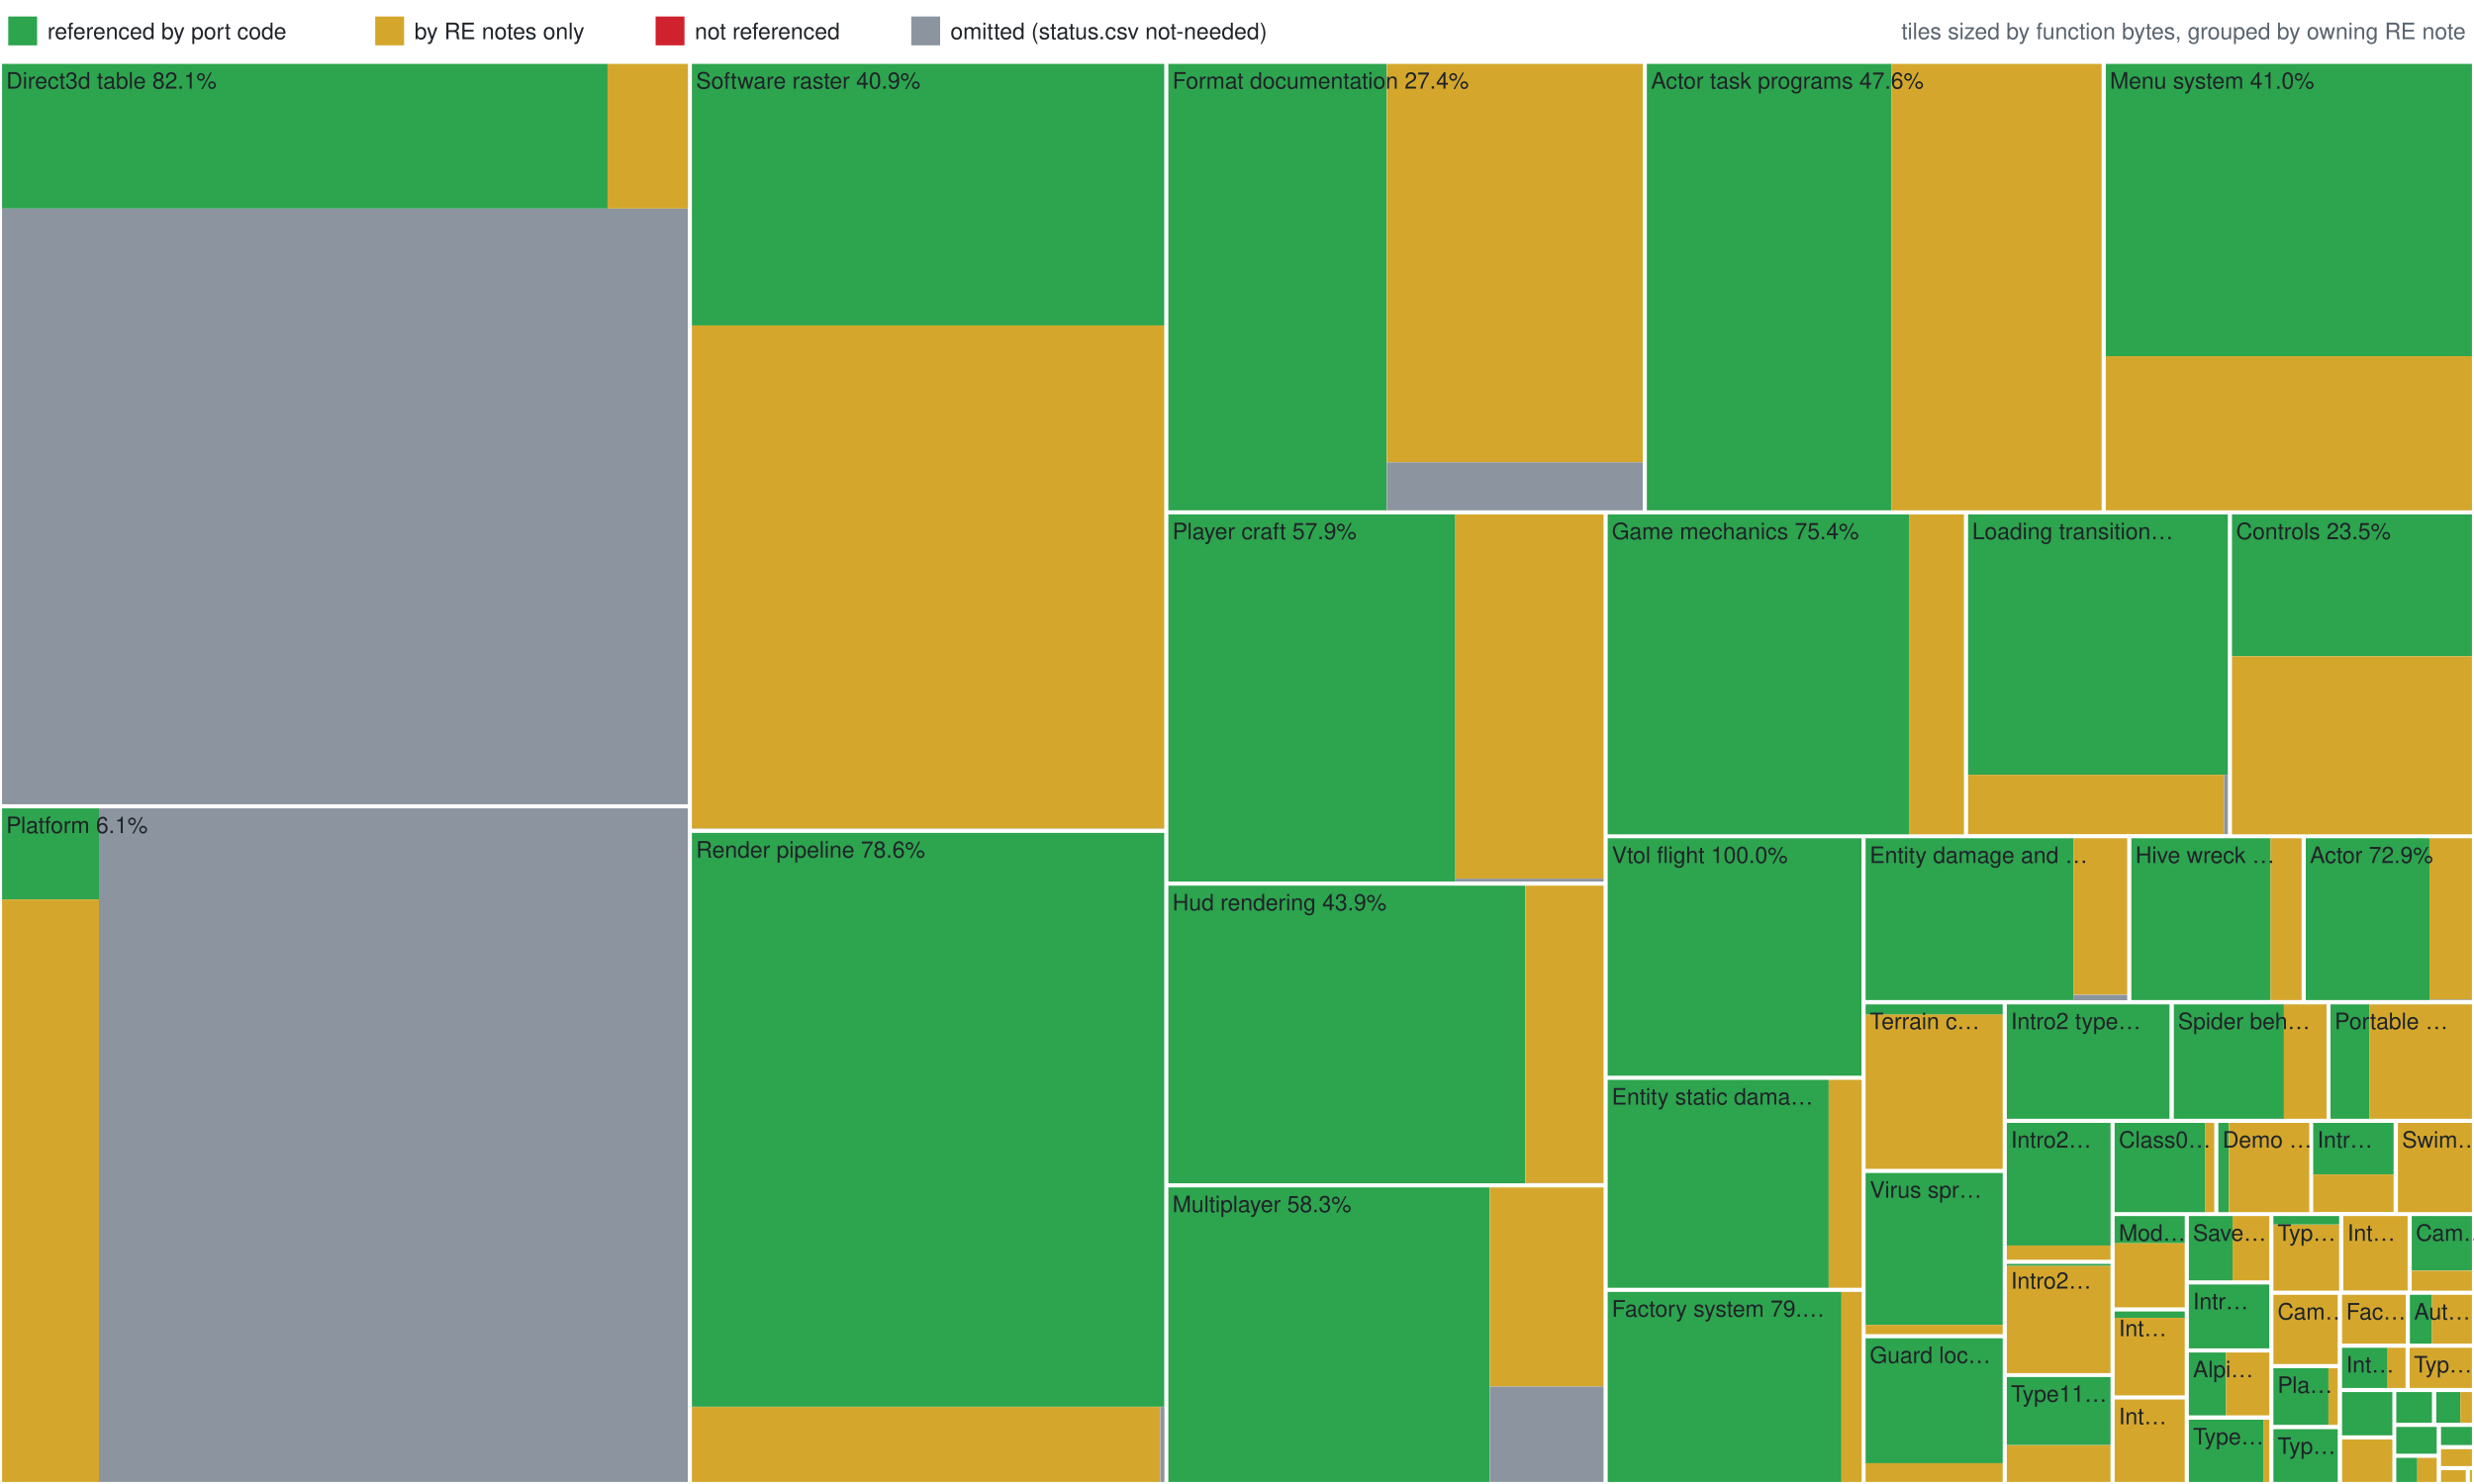
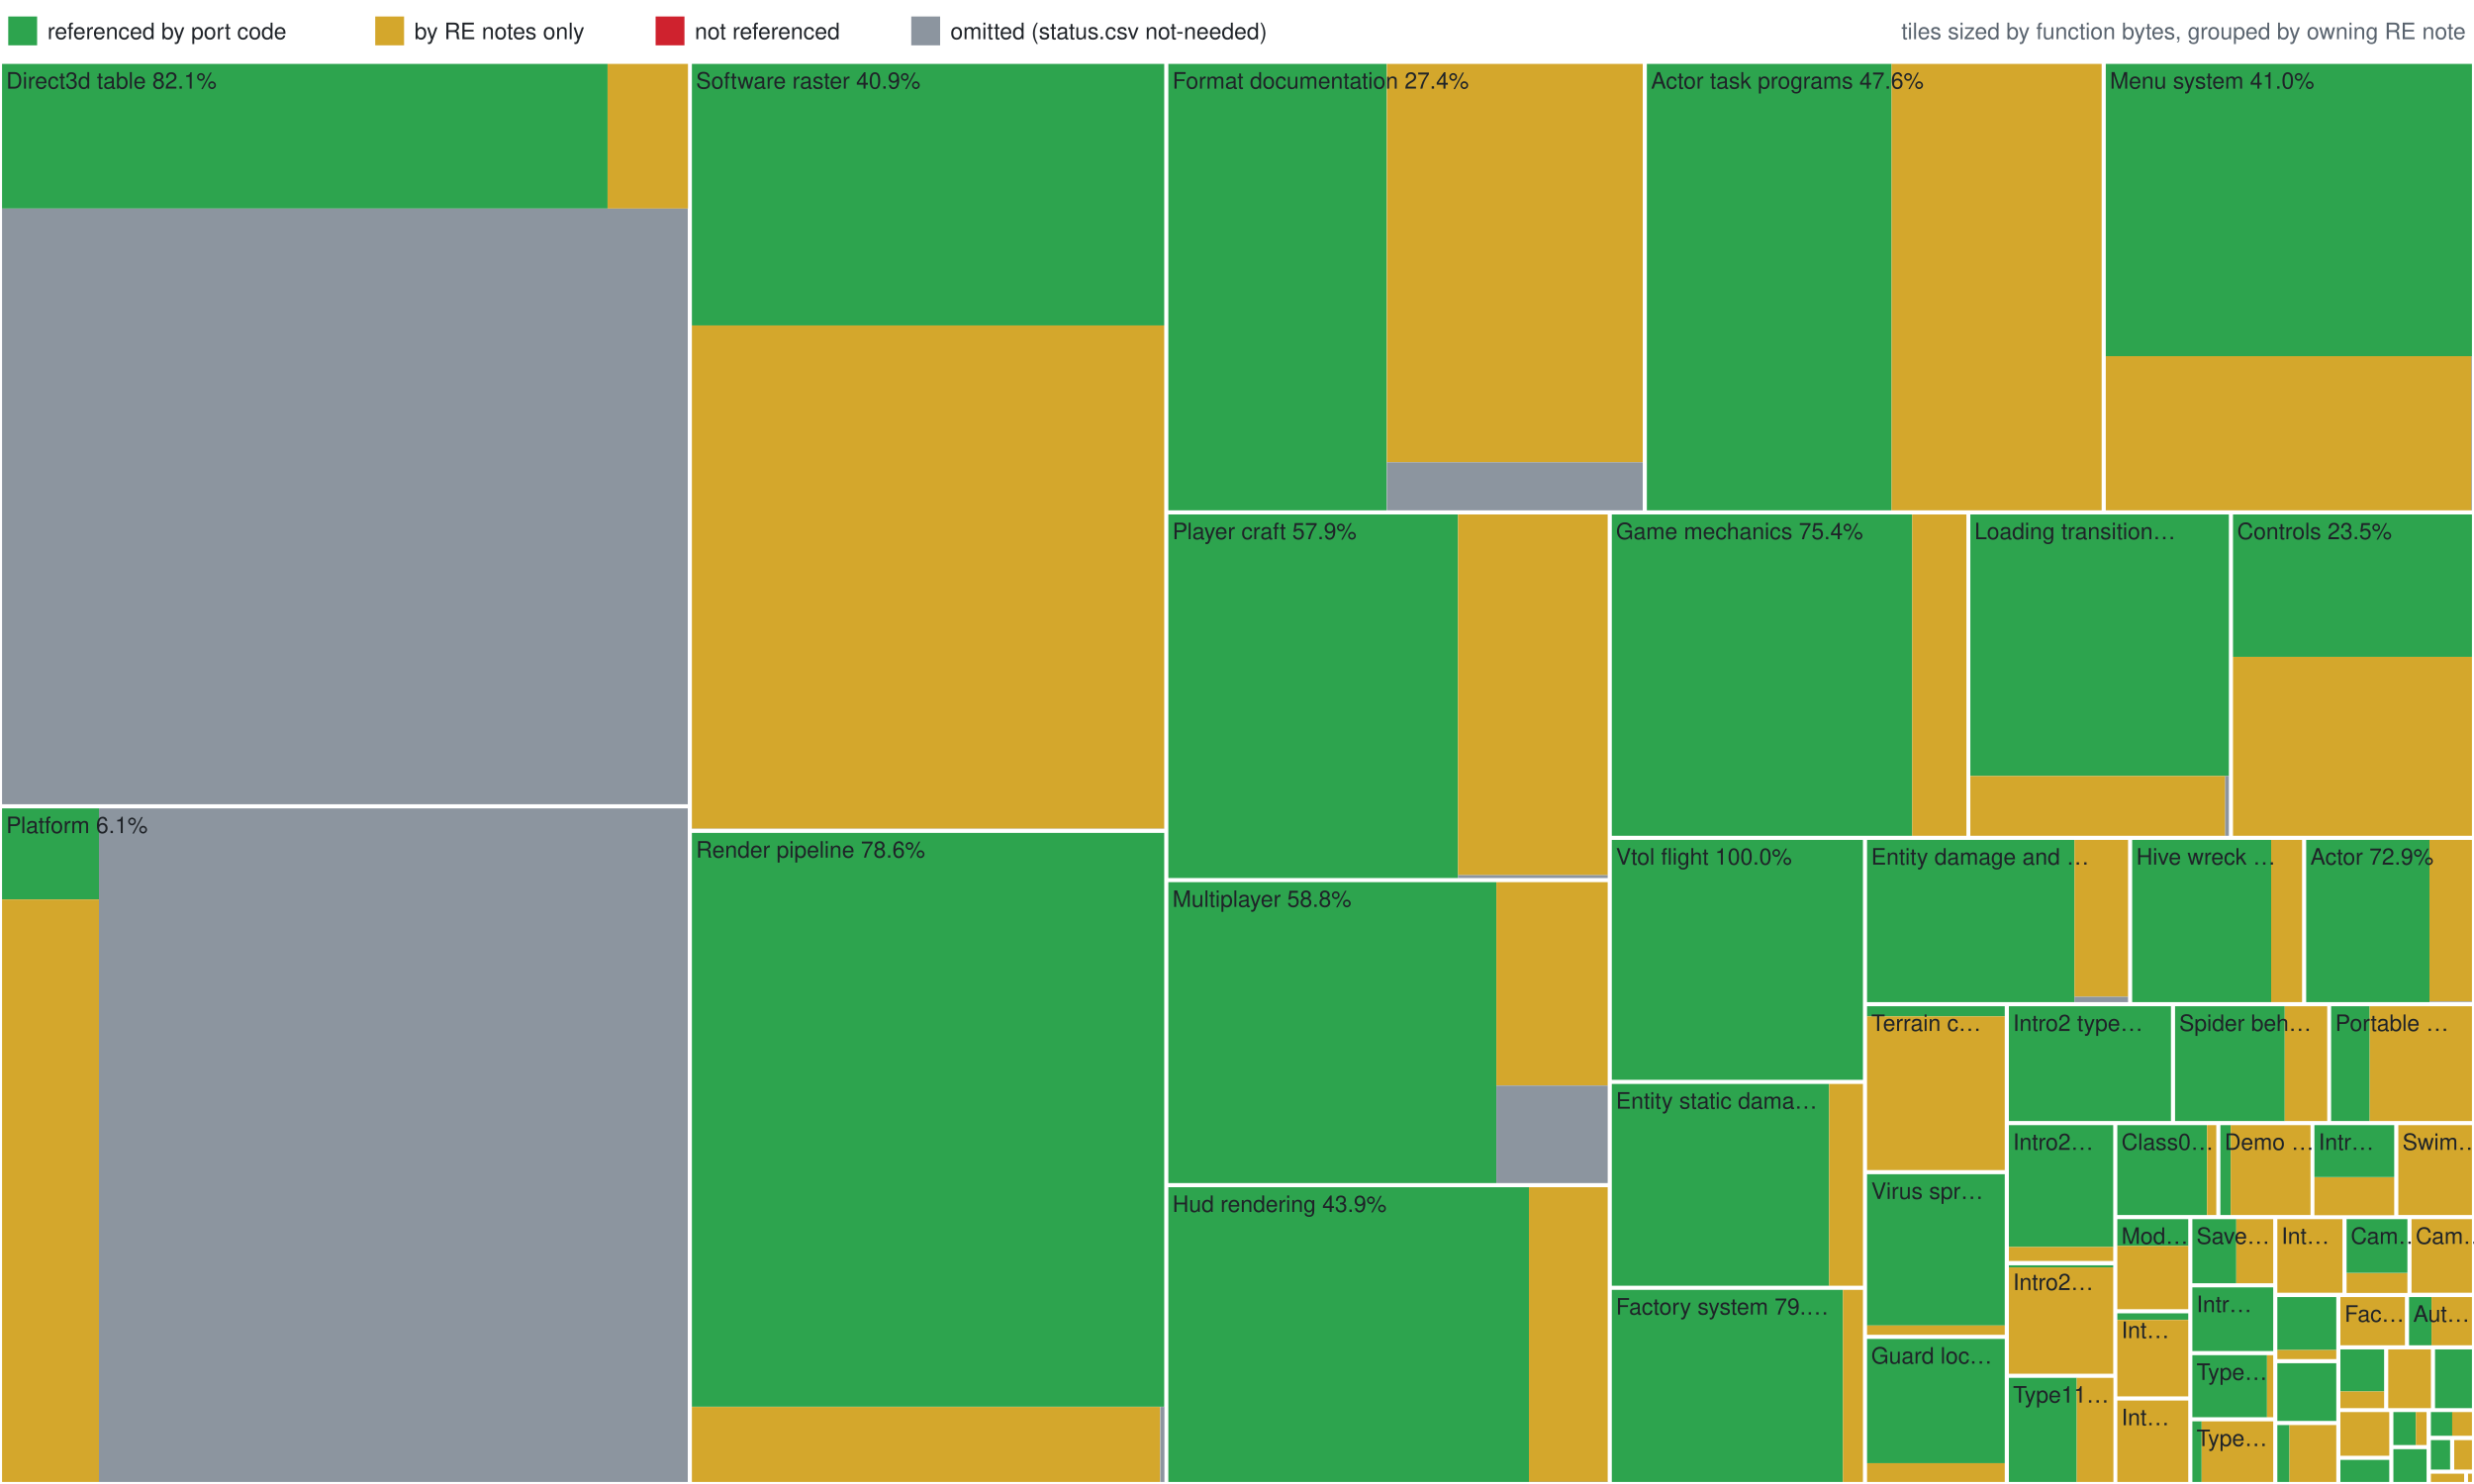
<svg xmlns="http://www.w3.org/2000/svg" width="1200" height="720" viewBox="0 0 1200 720" font-family="Segoe UI, Helvetica, Arial, sans-serif" font-size="11">
  <rect width="1200" height="720" fill="#ffffff" />
  <rect x="4" y="8" width="14" height="14" fill="#2da44e" />
  <text x="23" y="19" fill="#1f2328">referenced by port code</text>
  <rect x="182" y="8" width="14" height="14" fill="#d4a72c" />
  <text x="201" y="19" fill="#1f2328">by RE notes only</text>
  <rect x="318" y="8" width="14" height="14" fill="#cf222e" />
  <text x="337" y="19" fill="#1f2328">not referenced</text>
  <rect x="442" y="8" width="14" height="14" fill="#8c959f" />
  <text x="461" y="19" fill="#1f2328">omitted (status.csv not-needed)</text>
  <text x="1196" y="19" fill="#59636e" text-anchor="end">tiles sized by function bytes, grouped by owning RE note</text>
  <g>
    <rect x="1" y="31" width="293.7" height="70.2" fill="#2da44e" />
    <rect x="294.7" y="31" width="39" height="70.2" fill="#d4a72c" />
    <rect x="1" y="101.2" width="332.6" height="289" fill="#8c959f" />
    <text x="3" y="43" fill="#1f2328">Direct3d table 82.1%</text>
  </g>
  <g>
    <rect x="1" y="392.2" width="47" height="44.2" fill="#2da44e" />
    <rect x="1" y="436.4" width="47" height="282.6" fill="#d4a72c" />
    <rect x="48" y="392.2" width="285.6" height="326.8" fill="#8c959f" />
    <text x="3" y="404.2" fill="#1f2328">Platform 6.1%</text>
  </g>
  <g>
    <rect x="335.6" y="31" width="229.1" height="126.9" fill="#2da44e" />
    <rect x="335.6" y="157.9" width="229.1" height="244.1" fill="#d4a72c" />
    <rect x="335.6" y="402" width="229.1" height="0.1" fill="#8c959f" />
    <text x="337.6" y="43" fill="#1f2328">Software raster 40.9%</text>
  </g>
  <g>
    <rect x="335.6" y="404.1" width="229.1" height="278.4" fill="#2da44e" />
    <rect x="335.6" y="682.6" width="227.1" height="36.4" fill="#d4a72c" />
    <rect x="562.8" y="682.6" width="2" height="36.4" fill="#8c959f" />
    <text x="337.6" y="416.1" fill="#1f2328">Render pipeline 78.6%</text>
  </g>
  <g>
    <rect x="566.7" y="31" width="105.9" height="216.6" fill="#2da44e" />
    <rect x="672.7" y="31" width="124.1" height="193.3" fill="#d4a72c" />
    <rect x="672.7" y="224.3" width="124.1" height="23.3" fill="#8c959f" />
    <text x="568.7" y="43" fill="#1f2328">Format documentation 27.4%</text>
  </g>
  <g>
    <rect x="798.8" y="31" width="118.7" height="216.6" fill="#2da44e" />
    <rect x="917.5" y="31" width="101.9" height="216.6" fill="#d4a72c" />
    <rect x="917.5" y="247.6" width="101.9" height="0" fill="#8c959f" />
    <text x="800.8" y="43" fill="#1f2328">Actor task programs 47.6%</text>
  </g>
  <g>
    <rect x="1021.4" y="31" width="177.6" height="141.8" fill="#2da44e" />
    <rect x="1021.4" y="172.8" width="177.4" height="74.8" fill="#d4a72c" />
    <rect x="1198.7" y="172.8" width="0.3" height="74.8" fill="#8c959f" />
    <text x="1023.4" y="43" fill="#1f2328">Menu system 41.0%</text>
  </g>
  <g>
-     <rect x="566.7" y="249.6" width="139.2" height="178.1" fill="#2da44e" />
-     <rect x="705.9" y="249.6" width="71.9" height="176.7" fill="#d4a72c" />
-     <rect x="705.9" y="426.3" width="71.9" height="1.4" fill="#8c959f" />
+     <rect x="566.7" y="249.6" width="140.5" height="176.4" fill="#2da44e" />
+     <rect x="707.2" y="249.6" width="72.6" height="175" fill="#d4a72c" />
+     <rect x="707.2" y="424.6" width="72.6" height="1.4" fill="#8c959f" />
    <text x="568.7" y="261.6" fill="#1f2328">Player craft 57.9%</text>
  </g>
  <g>
-     <rect x="566.7" y="429.7" width="173.2" height="144.4" fill="#2da44e" />
-     <rect x="740" y="429.7" width="37.8" height="144.3" fill="#d4a72c" />
-     <rect x="740" y="574" width="37.8" height="0.1" fill="#8c959f" />
-     <text x="568.7" y="441.7" fill="#1f2328">Hud rendering 43.9%</text>
-   </g>
-   <g>
-     <rect x="566.7" y="576.1" width="155.9" height="142.9" fill="#2da44e" />
-     <rect x="722.7" y="576.1" width="55.1" height="96.6" fill="#d4a72c" />
-     <rect x="722.7" y="672.7" width="55.1" height="46.3" fill="#8c959f" />
-     <text x="568.7" y="588.1" fill="#1f2328">Multiplayer 58.3%</text>
-   </g>
-   <g>
-     <rect x="779.8" y="249.6" width="146.4" height="155.2" fill="#2da44e" />
-     <rect x="926.2" y="249.6" width="26.4" height="155.2" fill="#d4a72c" />
-     <text x="781.8" y="261.6" fill="#1f2328">Game mechanics 75.4%</text>
-   </g>
-   <g>
-     <rect x="954.6" y="249.6" width="126" height="126.3" fill="#2da44e" />
-     <rect x="954.6" y="375.9" width="124.2" height="28.8" fill="#d4a72c" />
-     <rect x="1078.8" y="375.9" width="1.8" height="28.8" fill="#8c959f" />
-     <text x="956.6" y="261.6" fill="#1f2328">Loading transition…</text>
-   </g>
-   <g>
-     <rect x="1082.6" y="249.6" width="116.4" height="68.8" fill="#2da44e" />
-     <rect x="1082.6" y="318.4" width="116.4" height="86.4" fill="#d4a72c" />
-     <text x="1084.6" y="261.6" fill="#1f2328">Controls 23.5%</text>
-   </g>
-   <g>
-     <rect x="779.8" y="406.7" width="123.1" height="115.2" fill="#2da44e" />
-     <text x="781.8" y="418.7" fill="#1f2328">Vtol flight 100.0%</text>
-   </g>
-   <g>
-     <rect x="779.8" y="523.9" width="107.2" height="100.9" fill="#2da44e" />
-     <rect x="887" y="523.9" width="16" height="100.9" fill="#d4a72c" />
-     <text x="781.8" y="535.9" fill="#1f2328">Entity static dama…</text>
-   </g>
-   <g>
-     <rect x="779.8" y="626.8" width="113.4" height="92.2" fill="#2da44e" />
-     <rect x="893.2" y="626.8" width="9.8" height="92.2" fill="#d4a72c" />
-     <text x="781.8" y="638.8" fill="#1f2328">Factory system 79.…</text>
-   </g>
-   <g>
-     <rect x="904.9" y="406.7" width="100.8" height="78.5" fill="#2da44e" />
-     <rect x="1005.7" y="406.7" width="26.1" height="75.9" fill="#d4a72c" />
-     <rect x="1005.7" y="482.7" width="26.1" height="2.6" fill="#8c959f" />
-     <text x="906.9" y="418.7" fill="#1f2328">Entity damage and …</text>
-   </g>
-   <g>
-     <rect x="1033.8" y="406.7" width="67.5" height="78.5" fill="#2da44e" />
-     <rect x="1101.3" y="406.7" width="15.1" height="78.5" fill="#d4a72c" />
-     <text x="1035.8" y="418.7" fill="#1f2328">Hive wreck …</text>
-   </g>
-   <g>
-     <rect x="1118.4" y="406.7" width="60" height="78.5" fill="#2da44e" />
-     <rect x="1178.4" y="406.7" width="20.6" height="78.2" fill="#d4a72c" />
-     <rect x="1178.4" y="484.9" width="20.6" height="0.3" fill="#8c959f" />
-     <text x="1120.4" y="418.7" fill="#1f2328">Actor 72.9%</text>
-   </g>
-   <g>
-     <rect x="904.9" y="487.3" width="66.5" height="5" fill="#2da44e" />
-     <rect x="904.9" y="492.2" width="66.5" height="74.9" fill="#d4a72c" />
-     <text x="906.9" y="499.3" fill="#1f2328">Terrain c…</text>
-   </g>
-   <g>
-     <rect x="904.9" y="569.1" width="66.5" height="73.7" fill="#2da44e" />
-     <rect x="904.9" y="642.8" width="66.5" height="4.5" fill="#d4a72c" />
-     <text x="906.9" y="581.1" fill="#1f2328">Virus spr…</text>
-   </g>
-   <g>
-     <rect x="904.9" y="649.3" width="66.5" height="60.6" fill="#2da44e" />
-     <rect x="904.9" y="709.9" width="66.5" height="9.1" fill="#d4a72c" />
-     <text x="906.9" y="661.3" fill="#1f2328">Guard loc…</text>
-   </g>
-   <g>
-     <rect x="973.4" y="487.3" width="78.9" height="55.5" fill="#2da44e" />
-     <text x="975.4" y="499.3" fill="#1f2328">Intro2 type…</text>
-   </g>
-   <g>
-     <rect x="1054.4" y="487.3" width="53.4" height="55.5" fill="#2da44e" />
-     <rect x="1107.8" y="487.3" width="20.7" height="55.5" fill="#d4a72c" />
-     <text x="1056.4" y="499.3" fill="#1f2328">Spider beh…</text>
-   </g>
-   <g>
-     <rect x="1130.4" y="487.3" width="18.8" height="55.5" fill="#2da44e" />
-     <rect x="1149.2" y="487.3" width="49.8" height="55.5" fill="#d4a72c" />
-     <text x="1132.4" y="499.3" fill="#1f2328">Portable …</text>
-   </g>
-   <g>
-     <rect x="973.4" y="544.8" width="50.3" height="59.5" fill="#2da44e" />
-     <rect x="973.4" y="604.3" width="50.3" height="6.9" fill="#d4a72c" />
-     <text x="975.4" y="556.8" fill="#1f2328">Intro2…</text>
-   </g>
-   <g>
-     <rect x="973.4" y="613.2" width="50.3" height="1" fill="#2da44e" />
-     <rect x="973.4" y="614.2" width="50.3" height="52" fill="#d4a72c" />
-     <text x="975.4" y="625.2" fill="#1f2328">Intro2…</text>
-   </g>
-   <g>
-     <rect x="973.4" y="668.1" width="50.3" height="33" fill="#2da44e" />
-     <rect x="973.4" y="701.2" width="50.3" height="17.8" fill="#d4a72c" />
-     <text x="975.4" y="680.1" fill="#1f2328">Type11…</text>
-   </g>
-   <g>
-     <rect x="1025.7" y="544.8" width="43.8" height="43.3" fill="#2da44e" />
-     <rect x="1069.5" y="544.8" width="4.5" height="43.3" fill="#d4a72c" />
-     <text x="1027.7" y="556.8" fill="#1f2328">Class0…</text>
-   </g>
-   <g>
-     <rect x="1076" y="544.8" width="5" height="43.3" fill="#2da44e" />
-     <rect x="1081.1" y="544.8" width="39" height="43.3" fill="#d4a72c" />
-     <text x="1078" y="556.8" fill="#1f2328">Demo …</text>
-   </g>
-   <g>
-     <rect x="1122" y="544.8" width="39" height="25" fill="#2da44e" />
-     <rect x="1122" y="569.8" width="39" height="18.2" fill="#d4a72c" />
-     <text x="1124" y="556.8" fill="#1f2328">Intr…</text>
-   </g>
-   <g>
-     <rect x="1163.1" y="544.8" width="35.9" height="43.3" fill="#d4a72c" />
-     <text x="1165.1" y="556.8" fill="#1f2328">Swim…</text>
-   </g>
-   <g>
-     <rect x="1025.7" y="590" width="34" height="13.2" fill="#2da44e" />
-     <rect x="1025.7" y="603.2" width="34" height="31.1" fill="#d4a72c" />
-     <text x="1027.7" y="602" fill="#1f2328">Mod…</text>
-   </g>
-   <g>
-     <rect x="1025.7" y="636.3" width="34" height="3.2" fill="#2da44e" />
-     <rect x="1025.7" y="639.4" width="34" height="37.6" fill="#d4a72c" />
-     <text x="1027.7" y="648.3" fill="#1f2328">Int…</text>
-   </g>
-   <g>
-     <rect x="1025.7" y="679" width="34" height="40" fill="#d4a72c" />
-     <text x="1027.7" y="691" fill="#1f2328">Int…</text>
-   </g>
-   <g>
-     <rect x="1061.7" y="590" width="21.2" height="31.2" fill="#2da44e" />
-     <rect x="1082.9" y="590" width="17.8" height="31.2" fill="#d4a72c" />
-     <text x="1063.7" y="602" fill="#1f2328">Save…</text>
-   </g>
-   <g>
-     <rect x="1061.7" y="623.2" width="39" height="31" fill="#2da44e" />
-     <text x="1063.7" y="635.2" fill="#1f2328">Intr…</text>
-   </g>
-   <g>
-     <rect x="1061.7" y="656.2" width="18" height="30.5" fill="#2da44e" />
-     <rect x="1079.7" y="656.2" width="21" height="30.5" fill="#d4a72c" />
-     <text x="1063.7" y="668.2" fill="#1f2328">Alpi…</text>
-   </g>
-   <g>
-     <rect x="1061.7" y="688.8" width="36.1" height="30.2" fill="#2da44e" />
-     <rect x="1097.8" y="688.8" width="2.9" height="30.2" fill="#d4a72c" />
-     <text x="1063.7" y="700.8" fill="#1f2328">Type…</text>
-   </g>
-   <g>
-     <rect x="1102.7" y="590" width="31.9" height="4.1" fill="#2da44e" />
-     <rect x="1102.7" y="594.2" width="31.9" height="32" fill="#d4a72c" />
-     <text x="1104.7" y="602" fill="#1f2328">Typ…</text>
-   </g>
-   <g>
-     <rect x="1136.6" y="590" width="31.2" height="36.1" fill="#d4a72c" />
-     <text x="1138.6" y="602" fill="#1f2328">Int…</text>
-   </g>
-   <g>
-     <rect x="1169.8" y="590" width="29.2" height="26.4" fill="#2da44e" />
-     <rect x="1169.8" y="616.5" width="29.2" height="9.7" fill="#d4a72c" />
-     <text x="1171.8" y="602" fill="#1f2328">Cam…</text>
-   </g>
-   <g>
-     <rect x="1102.7" y="628.2" width="31.2" height="33.6" fill="#d4a72c" />
-     <text x="1104.7" y="640.2" fill="#1f2328">Cam…</text>
-   </g>
-   <g>
-     <rect x="1102.7" y="663.8" width="26.7" height="27.5" fill="#2da44e" />
-     <rect x="1129.4" y="663.8" width="4.5" height="27.5" fill="#d4a72c" />
-     <text x="1104.7" y="675.8" fill="#1f2328">Pla…</text>
-   </g>
-   <g>
-     <rect x="1102.7" y="693.4" width="31.2" height="25.6" fill="#2da44e" />
-     <text x="1104.7" y="705.4" fill="#1f2328">Typ…</text>
-   </g>
-   <g>
-     <rect x="1136" y="628.2" width="30.9" height="23.7" fill="#d4a72c" />
-     <text x="1138" y="640.2" fill="#1f2328">Fac…</text>
-   </g>
-   <g>
-     <rect x="1168.9" y="628.2" width="10.7" height="23.7" fill="#2da44e" />
-     <rect x="1179.6" y="628.2" width="19.4" height="23.7" fill="#d4a72c" />
-     <text x="1170.9" y="640.2" fill="#1f2328">Aut…</text>
-   </g>
-   <g>
-     <rect x="1136" y="653.9" width="22.1" height="19.5" fill="#2da44e" />
-     <rect x="1158.1" y="653.9" width="8.7" height="19.5" fill="#d4a72c" />
-     <text x="1138" y="665.9" fill="#1f2328">Int…</text>
-   </g>
-   <g>
-     <rect x="1168.8" y="653.9" width="30.2" height="19.5" fill="#d4a72c" />
-     <text x="1170.8" y="665.9" fill="#1f2328">Typ…</text>
-   </g>
-   <g>
-     <rect x="1136" y="675.4" width="24.4" height="21" fill="#2da44e" />
-   </g>
-   <g>
-     <rect x="1136" y="698.4" width="24.4" height="20.6" fill="#d4a72c" />
-   </g>
-   <g>
-     <rect x="1162.3" y="675.4" width="17.3" height="14.9" fill="#2da44e" />
-   </g>
-   <g>
-     <rect x="1181.7" y="675.4" width="11.7" height="14.9" fill="#2da44e" />
-     <rect x="1193.4" y="675.4" width="5.6" height="14.9" fill="#d4a72c" />
-   </g>
-   <g>
-     <rect x="1162.3" y="692.3" width="19.6" height="13" fill="#2da44e" />
-   </g>
-   <g>
-     <rect x="1162.3" y="707.3" width="10.2" height="11.7" fill="#2da44e" />
-     <rect x="1172.5" y="707.3" width="9.4" height="11.7" fill="#d4a72c" />
-   </g>
-   <g>
-     <rect x="1184" y="692.3" width="15" height="8.8" fill="#2da44e" />
-   </g>
-   <g>
-     <rect x="1184" y="703.1" width="15" height="8.2" fill="#d4a72c" />
-   </g>
-   <g>
-     <rect x="1184" y="713.3" width="12" height="5.7" fill="#d4a72c" />
-   </g>
-   <g>
-     <rect x="1198" y="713.3" width="1" height="5.7" fill="#d4a72c" />
+     <rect x="566.7" y="428" width="159.1" height="146" fill="#2da44e" />
+     <rect x="725.8" y="428" width="54" height="98.7" fill="#d4a72c" />
+     <rect x="725.8" y="526.7" width="54" height="47.3" fill="#8c959f" />
+     <text x="568.7" y="440" fill="#1f2328">Multiplayer 58.8%</text>
+   </g>
+   <g>
+     <rect x="566.7" y="576" width="174.9" height="143" fill="#2da44e" />
+     <rect x="741.6" y="576" width="38.2" height="143" fill="#d4a72c" />
+     <rect x="741.6" y="718.9" width="38.2" height="0.1" fill="#8c959f" />
+     <text x="568.7" y="588" fill="#1f2328">Hud rendering 43.9%</text>
+   </g>
+   <g>
+     <rect x="781.8" y="249.6" width="145.7" height="155.9" fill="#2da44e" />
+     <rect x="927.5" y="249.6" width="26.3" height="155.9" fill="#d4a72c" />
+     <text x="783.8" y="261.6" fill="#1f2328">Game mechanics 75.4%</text>
+   </g>
+   <g>
+     <rect x="955.7" y="249.6" width="125.4" height="126.9" fill="#2da44e" />
+     <rect x="955.7" y="376.5" width="123.6" height="29" fill="#d4a72c" />
+     <rect x="1079.3" y="376.5" width="1.8" height="29" fill="#8c959f" />
+     <text x="957.7" y="261.6" fill="#1f2328">Loading transition…</text>
+   </g>
+   <g>
+     <rect x="1083.1" y="249.6" width="115.9" height="69.1" fill="#2da44e" />
+     <rect x="1083.1" y="318.7" width="115.9" height="86.8" fill="#d4a72c" />
+     <text x="1085.1" y="261.6" fill="#1f2328">Controls 23.5%</text>
+   </g>
+   <g>
+     <rect x="781.8" y="407.5" width="121.8" height="116.4" fill="#2da44e" />
+     <text x="783.8" y="419.5" fill="#1f2328">Vtol flight 100.0%</text>
+   </g>
+   <g>
+     <rect x="781.8" y="525.9" width="105.4" height="97.9" fill="#2da44e" />
+     <rect x="887.2" y="525.9" width="16.4" height="97.9" fill="#d4a72c" />
+     <text x="783.8" y="537.9" fill="#1f2328">Entity static dama…</text>
+   </g>
+   <g>
+     <rect x="781.8" y="625.8" width="112.1" height="93.2" fill="#2da44e" />
+     <rect x="893.9" y="625.8" width="9.7" height="93.2" fill="#d4a72c" />
+     <text x="783.8" y="637.8" fill="#1f2328">Factory system 79.…</text>
+   </g>
+   <g>
+     <rect x="905.6" y="407.5" width="100.6" height="78.7" fill="#2da44e" />
+     <rect x="1006.2" y="407.5" width="26" height="76.1" fill="#d4a72c" />
+     <rect x="1006.2" y="483.6" width="26" height="2.6" fill="#8c959f" />
+     <text x="907.6" y="419.5" fill="#1f2328">Entity damage and …</text>
+   </g>
+   <g>
+     <rect x="1034.2" y="407.5" width="67.4" height="78.7" fill="#2da44e" />
+     <rect x="1101.6" y="407.5" width="15" height="78.7" fill="#d4a72c" />
+     <text x="1036.2" y="419.5" fill="#1f2328">Hive wreck …</text>
+   </g>
+   <g>
+     <rect x="1118.6" y="407.5" width="59.8" height="78.7" fill="#2da44e" />
+     <rect x="1178.4" y="407.5" width="20.6" height="78.4" fill="#d4a72c" />
+     <rect x="1178.4" y="485.9" width="20.6" height="0.3" fill="#8c959f" />
+     <text x="1120.6" y="419.5" fill="#1f2328">Actor 72.9%</text>
+   </g>
+   <g>
+     <rect x="905.6" y="488.2" width="66.8" height="4.9" fill="#2da44e" />
+     <rect x="905.6" y="493.1" width="66.8" height="74.6" fill="#d4a72c" />
+     <text x="907.6" y="500.2" fill="#1f2328">Terrain c…</text>
+   </g>
+   <g>
+     <rect x="905.6" y="569.7" width="66.8" height="73.4" fill="#2da44e" />
+     <rect x="905.6" y="643.1" width="66.8" height="4.5" fill="#d4a72c" />
+     <text x="907.6" y="581.7" fill="#1f2328">Virus spr…</text>
+   </g>
+   <g>
+     <rect x="905.6" y="649.6" width="66.8" height="60.3" fill="#2da44e" />
+     <rect x="905.6" y="709.9" width="66.8" height="9.1" fill="#d4a72c" />
+     <text x="907.6" y="661.6" fill="#1f2328">Guard loc…</text>
+   </g>
+   <g>
+     <rect x="974.4" y="488.2" width="78.6" height="55.7" fill="#2da44e" />
+     <text x="976.4" y="500.2" fill="#1f2328">Intro2 type…</text>
+   </g>
+   <g>
+     <rect x="1055" y="488.2" width="53.2" height="55.7" fill="#2da44e" />
+     <rect x="1108.2" y="488.2" width="20.6" height="55.7" fill="#d4a72c" />
+     <text x="1057" y="500.2" fill="#1f2328">Spider beh…</text>
+   </g>
+   <g>
+     <rect x="1130.7" y="488.2" width="18.7" height="55.7" fill="#2da44e" />
+     <rect x="1149.4" y="488.2" width="49.6" height="55.7" fill="#d4a72c" />
+     <text x="1132.7" y="500.2" fill="#1f2328">Portable …</text>
+   </g>
+   <g>
+     <rect x="974.4" y="545.9" width="50.6" height="59.1" fill="#2da44e" />
+     <rect x="974.4" y="605" width="50.6" height="6.8" fill="#d4a72c" />
+     <text x="976.4" y="557.9" fill="#1f2328">Intro2…</text>
+   </g>
+   <g>
+     <rect x="974.4" y="613.9" width="50.6" height="1" fill="#2da44e" />
+     <rect x="974.4" y="614.9" width="50.6" height="51.6" fill="#d4a72c" />
+     <text x="976.4" y="625.9" fill="#1f2328">Intro2…</text>
+   </g>
+   <g>
+     <rect x="974.4" y="668.5" width="32.9" height="50.5" fill="#2da44e" />
+     <rect x="1007.3" y="668.5" width="17.8" height="50.5" fill="#d4a72c" />
+     <text x="976.4" y="680.5" fill="#1f2328">Type11…</text>
+   </g>
+   <g>
+     <rect x="1027" y="545.9" width="43.4" height="43.6" fill="#2da44e" />
+     <rect x="1070.5" y="545.9" width="4.5" height="43.6" fill="#d4a72c" />
+     <text x="1029" y="557.9" fill="#1f2328">Class0…</text>
+   </g>
+   <g>
+     <rect x="1077" y="545.9" width="5" height="43.6" fill="#2da44e" />
+     <rect x="1082" y="545.9" width="38.7" height="43.6" fill="#d4a72c" />
+     <text x="1079" y="557.9" fill="#1f2328">Demo …</text>
+   </g>
+   <g>
+     <rect x="1122.6" y="545.9" width="38.7" height="25.2" fill="#2da44e" />
+     <rect x="1122.6" y="571.2" width="38.7" height="18.4" fill="#d4a72c" />
+     <text x="1124.6" y="557.9" fill="#1f2328">Intr…</text>
+   </g>
+   <g>
+     <rect x="1163.3" y="545.9" width="35.7" height="43.6" fill="#d4a72c" />
+     <text x="1165.3" y="557.9" fill="#1f2328">Swim…</text>
+   </g>
+   <g>
+     <rect x="1027" y="591.5" width="34.4" height="13" fill="#2da44e" />
+     <rect x="1027" y="604.5" width="34.4" height="30.7" fill="#d4a72c" />
+     <text x="1029" y="603.5" fill="#1f2328">Mod…</text>
+   </g>
+   <g>
+     <rect x="1027" y="637.2" width="34.4" height="3.1" fill="#2da44e" />
+     <rect x="1027" y="640.4" width="34.4" height="37.1" fill="#d4a72c" />
+     <text x="1029" y="649.2" fill="#1f2328">Int…</text>
+   </g>
+   <g>
+     <rect x="1027" y="679.5" width="34.4" height="39.5" fill="#d4a72c" />
+     <text x="1029" y="691.5" fill="#1f2328">Int…</text>
+   </g>
+   <g>
+     <rect x="1063.4" y="591.5" width="21.3" height="31.1" fill="#2da44e" />
+     <rect x="1084.7" y="591.5" width="17.9" height="31.1" fill="#d4a72c" />
+     <text x="1065.4" y="603.5" fill="#1f2328">Save…</text>
+   </g>
+   <g>
+     <rect x="1063.4" y="624.6" width="39.2" height="30.9" fill="#2da44e" />
+     <text x="1065.4" y="636.6" fill="#1f2328">Intr…</text>
+   </g>
+   <g>
+     <rect x="1063.4" y="657.5" width="36.2" height="30.1" fill="#2da44e" />
+     <rect x="1099.6" y="657.5" width="3" height="30.1" fill="#d4a72c" />
+     <text x="1065.4" y="669.5" fill="#1f2328">Type…</text>
+   </g>
+   <g>
+     <rect x="1063.4" y="689.6" width="4.5" height="29.4" fill="#2da44e" />
+     <rect x="1067.9" y="689.6" width="34.7" height="29.4" fill="#d4a72c" />
+     <text x="1065.4" y="701.6" fill="#1f2328">Type…</text>
+   </g>
+   <g>
+     <rect x="1104.6" y="591.5" width="31.6" height="35.7" fill="#d4a72c" />
+     <text x="1106.6" y="603.5" fill="#1f2328">Int…</text>
+   </g>
+   <g>
+     <rect x="1138.2" y="591.5" width="29.5" height="26.1" fill="#2da44e" />
+     <rect x="1138.2" y="617.7" width="29.5" height="9.6" fill="#d4a72c" />
+     <text x="1140.2" y="603.5" fill="#1f2328">Cam…</text>
+   </g>
+   <g>
+     <rect x="1169.7" y="591.5" width="29.3" height="35.7" fill="#d4a72c" />
+     <text x="1171.7" y="603.5" fill="#1f2328">Cam…</text>
+   </g>
+   <g>
+     <rect x="1104.6" y="629.3" width="28.6" height="25.7" fill="#2da44e" />
+     <rect x="1104.6" y="655" width="28.6" height="4.4" fill="#d4a72c" />
+   </g>
+   <g>
+     <rect x="1104.6" y="661.4" width="28.6" height="28" fill="#2da44e" />
+   </g>
+   <g>
+     <rect x="1104.6" y="691.4" width="5.9" height="27.6" fill="#2da44e" />
+     <rect x="1110.5" y="691.4" width="22.7" height="27.6" fill="#d4a72c" />
+   </g>
+   <g>
+     <rect x="1135.2" y="629.3" width="31.3" height="23.4" fill="#d4a72c" />
+     <text x="1137.2" y="641.3" fill="#1f2328">Fac…</text>
+   </g>
+   <g>
+     <rect x="1168.5" y="629.3" width="10.9" height="23.4" fill="#2da44e" />
+     <rect x="1179.4" y="629.3" width="19.6" height="23.4" fill="#d4a72c" />
+     <text x="1170.5" y="641.3" fill="#1f2328">Aut…</text>
+   </g>
+   <g>
+     <rect x="1135.2" y="654.7" width="21.2" height="20.4" fill="#2da44e" />
+     <rect x="1135.2" y="675.1" width="21.2" height="8.1" fill="#d4a72c" />
+   </g>
+   <g>
+     <rect x="1158.4" y="654.7" width="20.7" height="28.5" fill="#d4a72c" />
+   </g>
+   <g>
+     <rect x="1181.1" y="654.7" width="17.9" height="28.5" fill="#2da44e" />
+   </g>
+   <g>
+     <rect x="1135.2" y="685.1" width="23.7" height="21.2" fill="#d4a72c" />
+   </g>
+   <g>
+     <rect x="1135.2" y="708.3" width="23.7" height="10.7" fill="#2da44e" />
+   </g>
+   <g>
+     <rect x="1160.9" y="685.1" width="10.9" height="16" fill="#2da44e" />
+     <rect x="1171.8" y="685.1" width="5.2" height="16" fill="#d4a72c" />
+   </g>
+   <g>
+     <rect x="1160.9" y="703.1" width="16.1" height="15.9" fill="#2da44e" />
+   </g>
+   <g>
+     <rect x="1179.1" y="685.1" width="10.4" height="11.5" fill="#2da44e" />
+     <rect x="1189.4" y="685.1" width="9.6" height="11.5" fill="#d4a72c" />
+   </g>
+   <g>
+     <rect x="1179.1" y="698.7" width="9.3" height="14.3" fill="#2da44e" />
+   </g>
+   <g>
+     <rect x="1190.4" y="698.7" width="8.6" height="14.3" fill="#d4a72c" />
+   </g>
+   <g>
+     <rect x="1179.1" y="715" width="16.1" height="4" fill="#d4a72c" />
+   </g>
+   <g>
+     <rect x="1197.1" y="715" width="1.9" height="4" fill="#d4a72c" />
  </g>
</svg>
